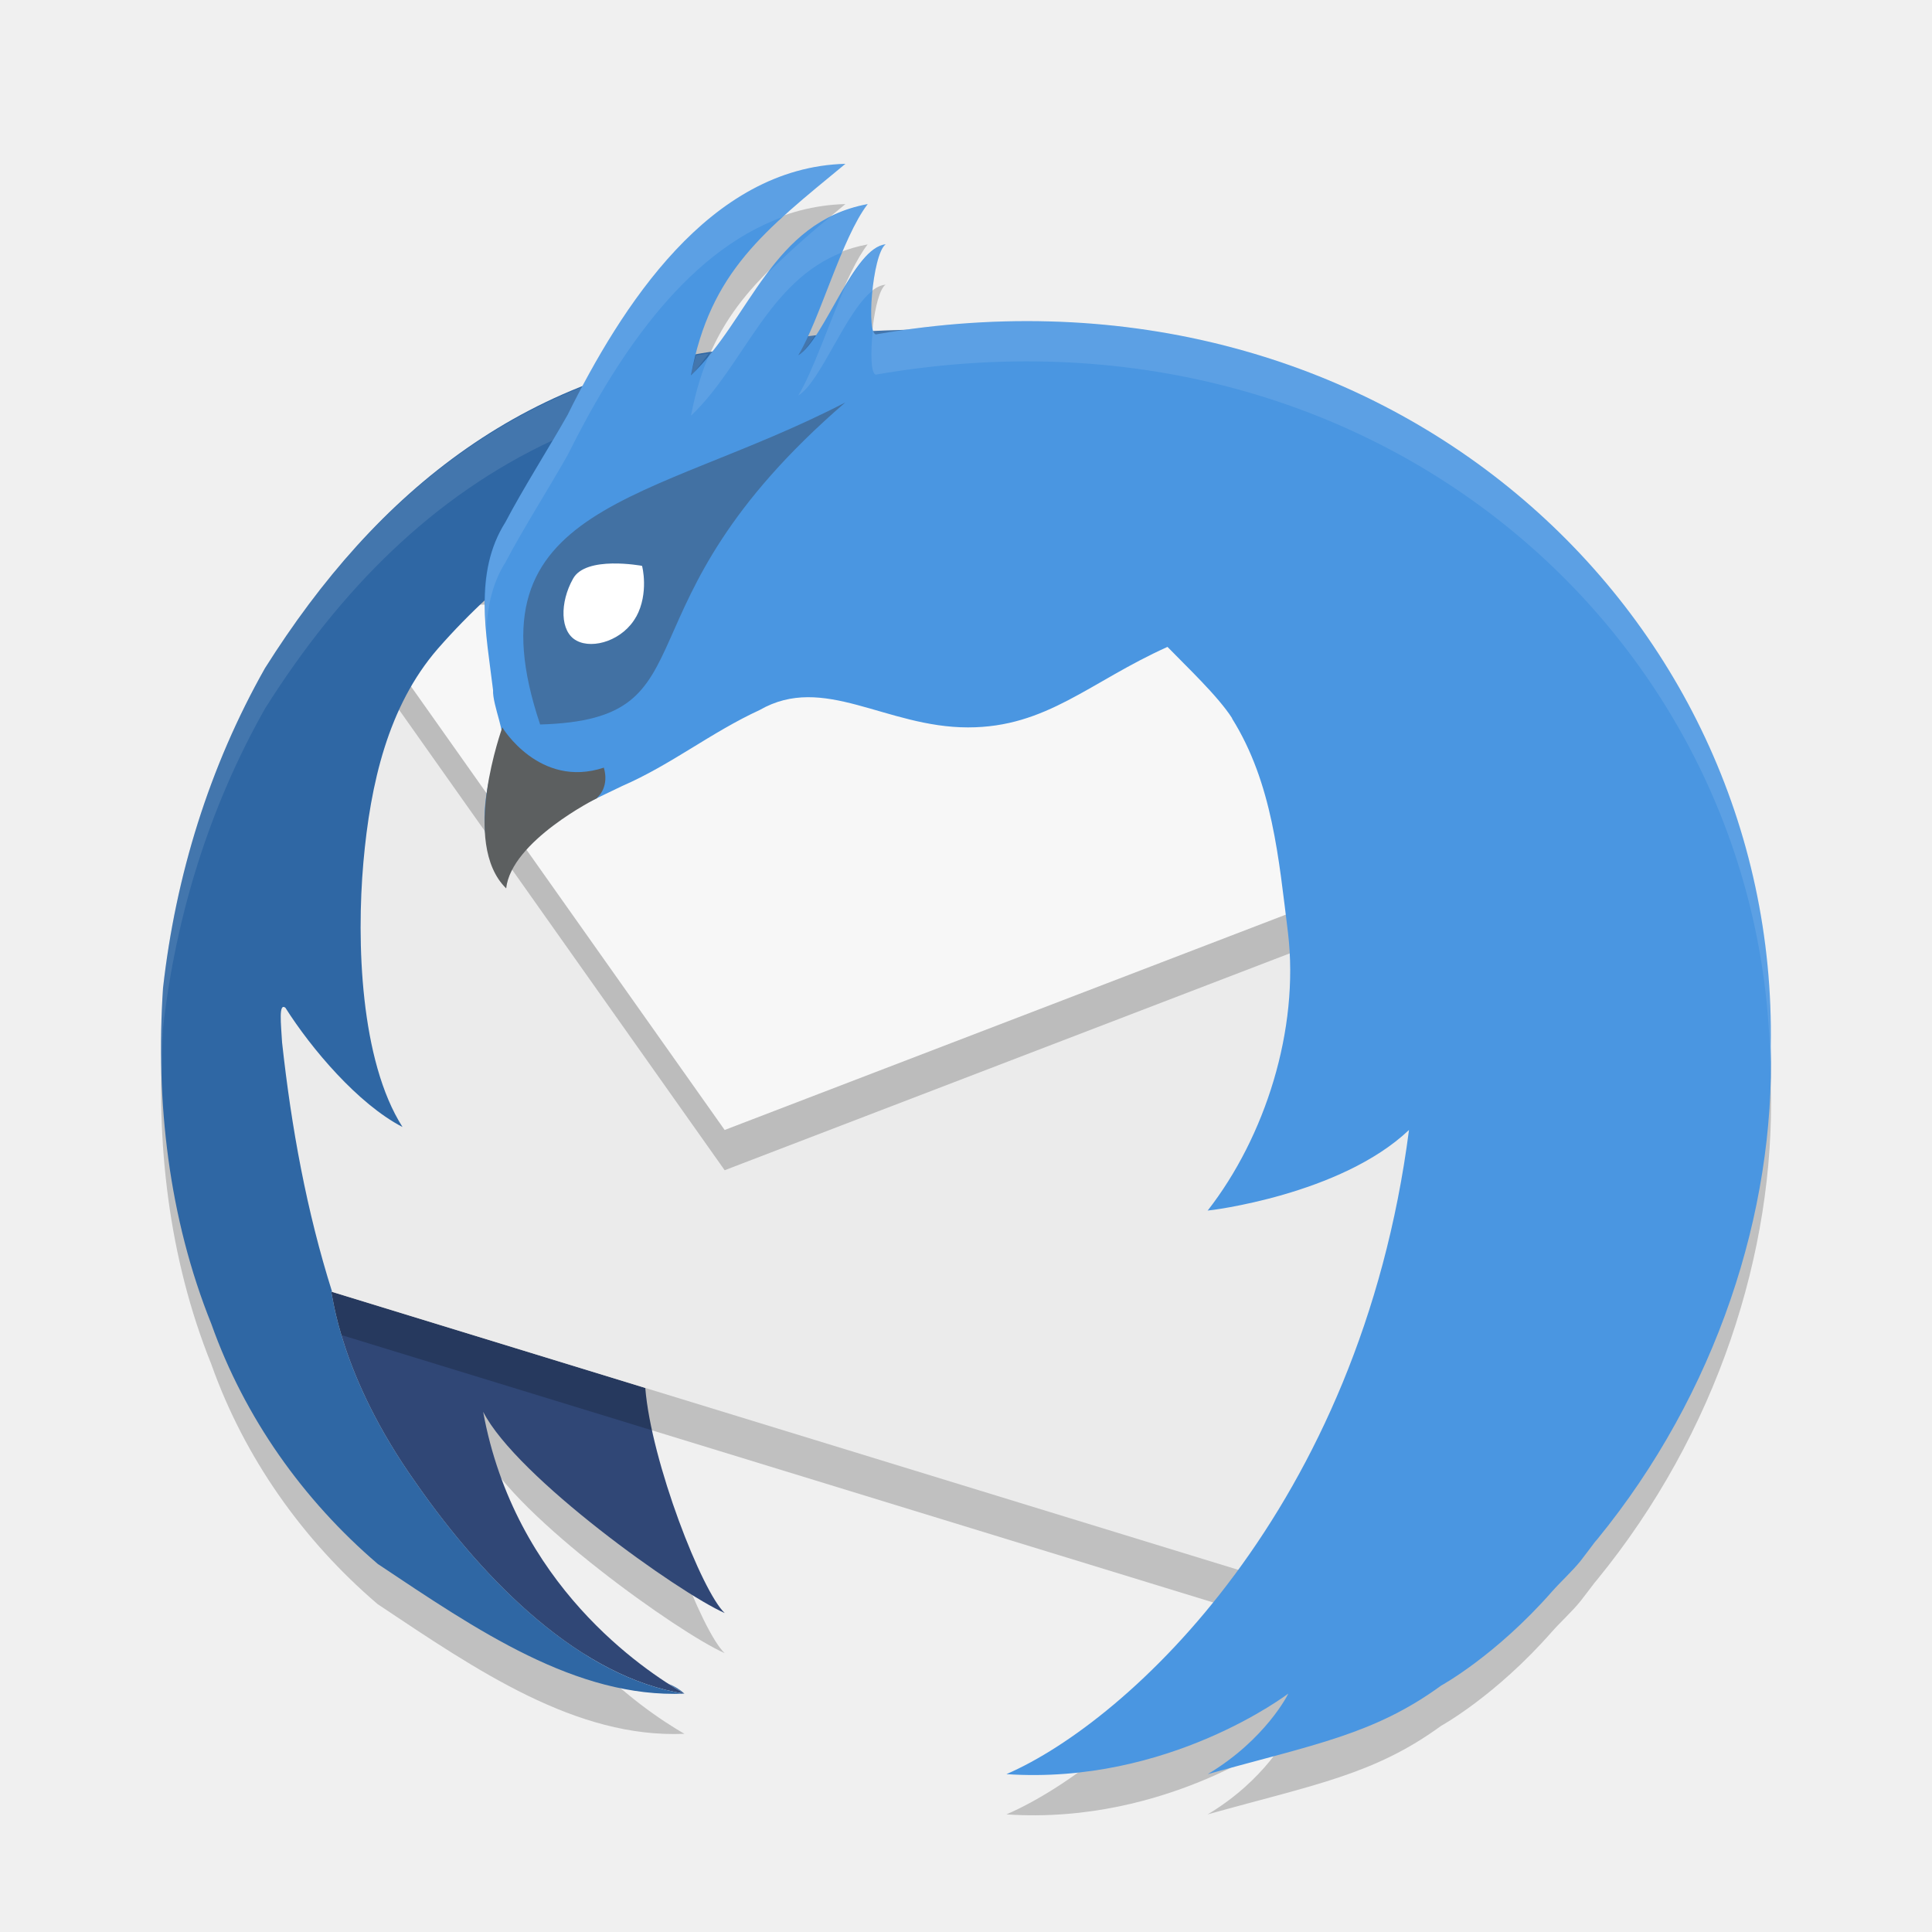
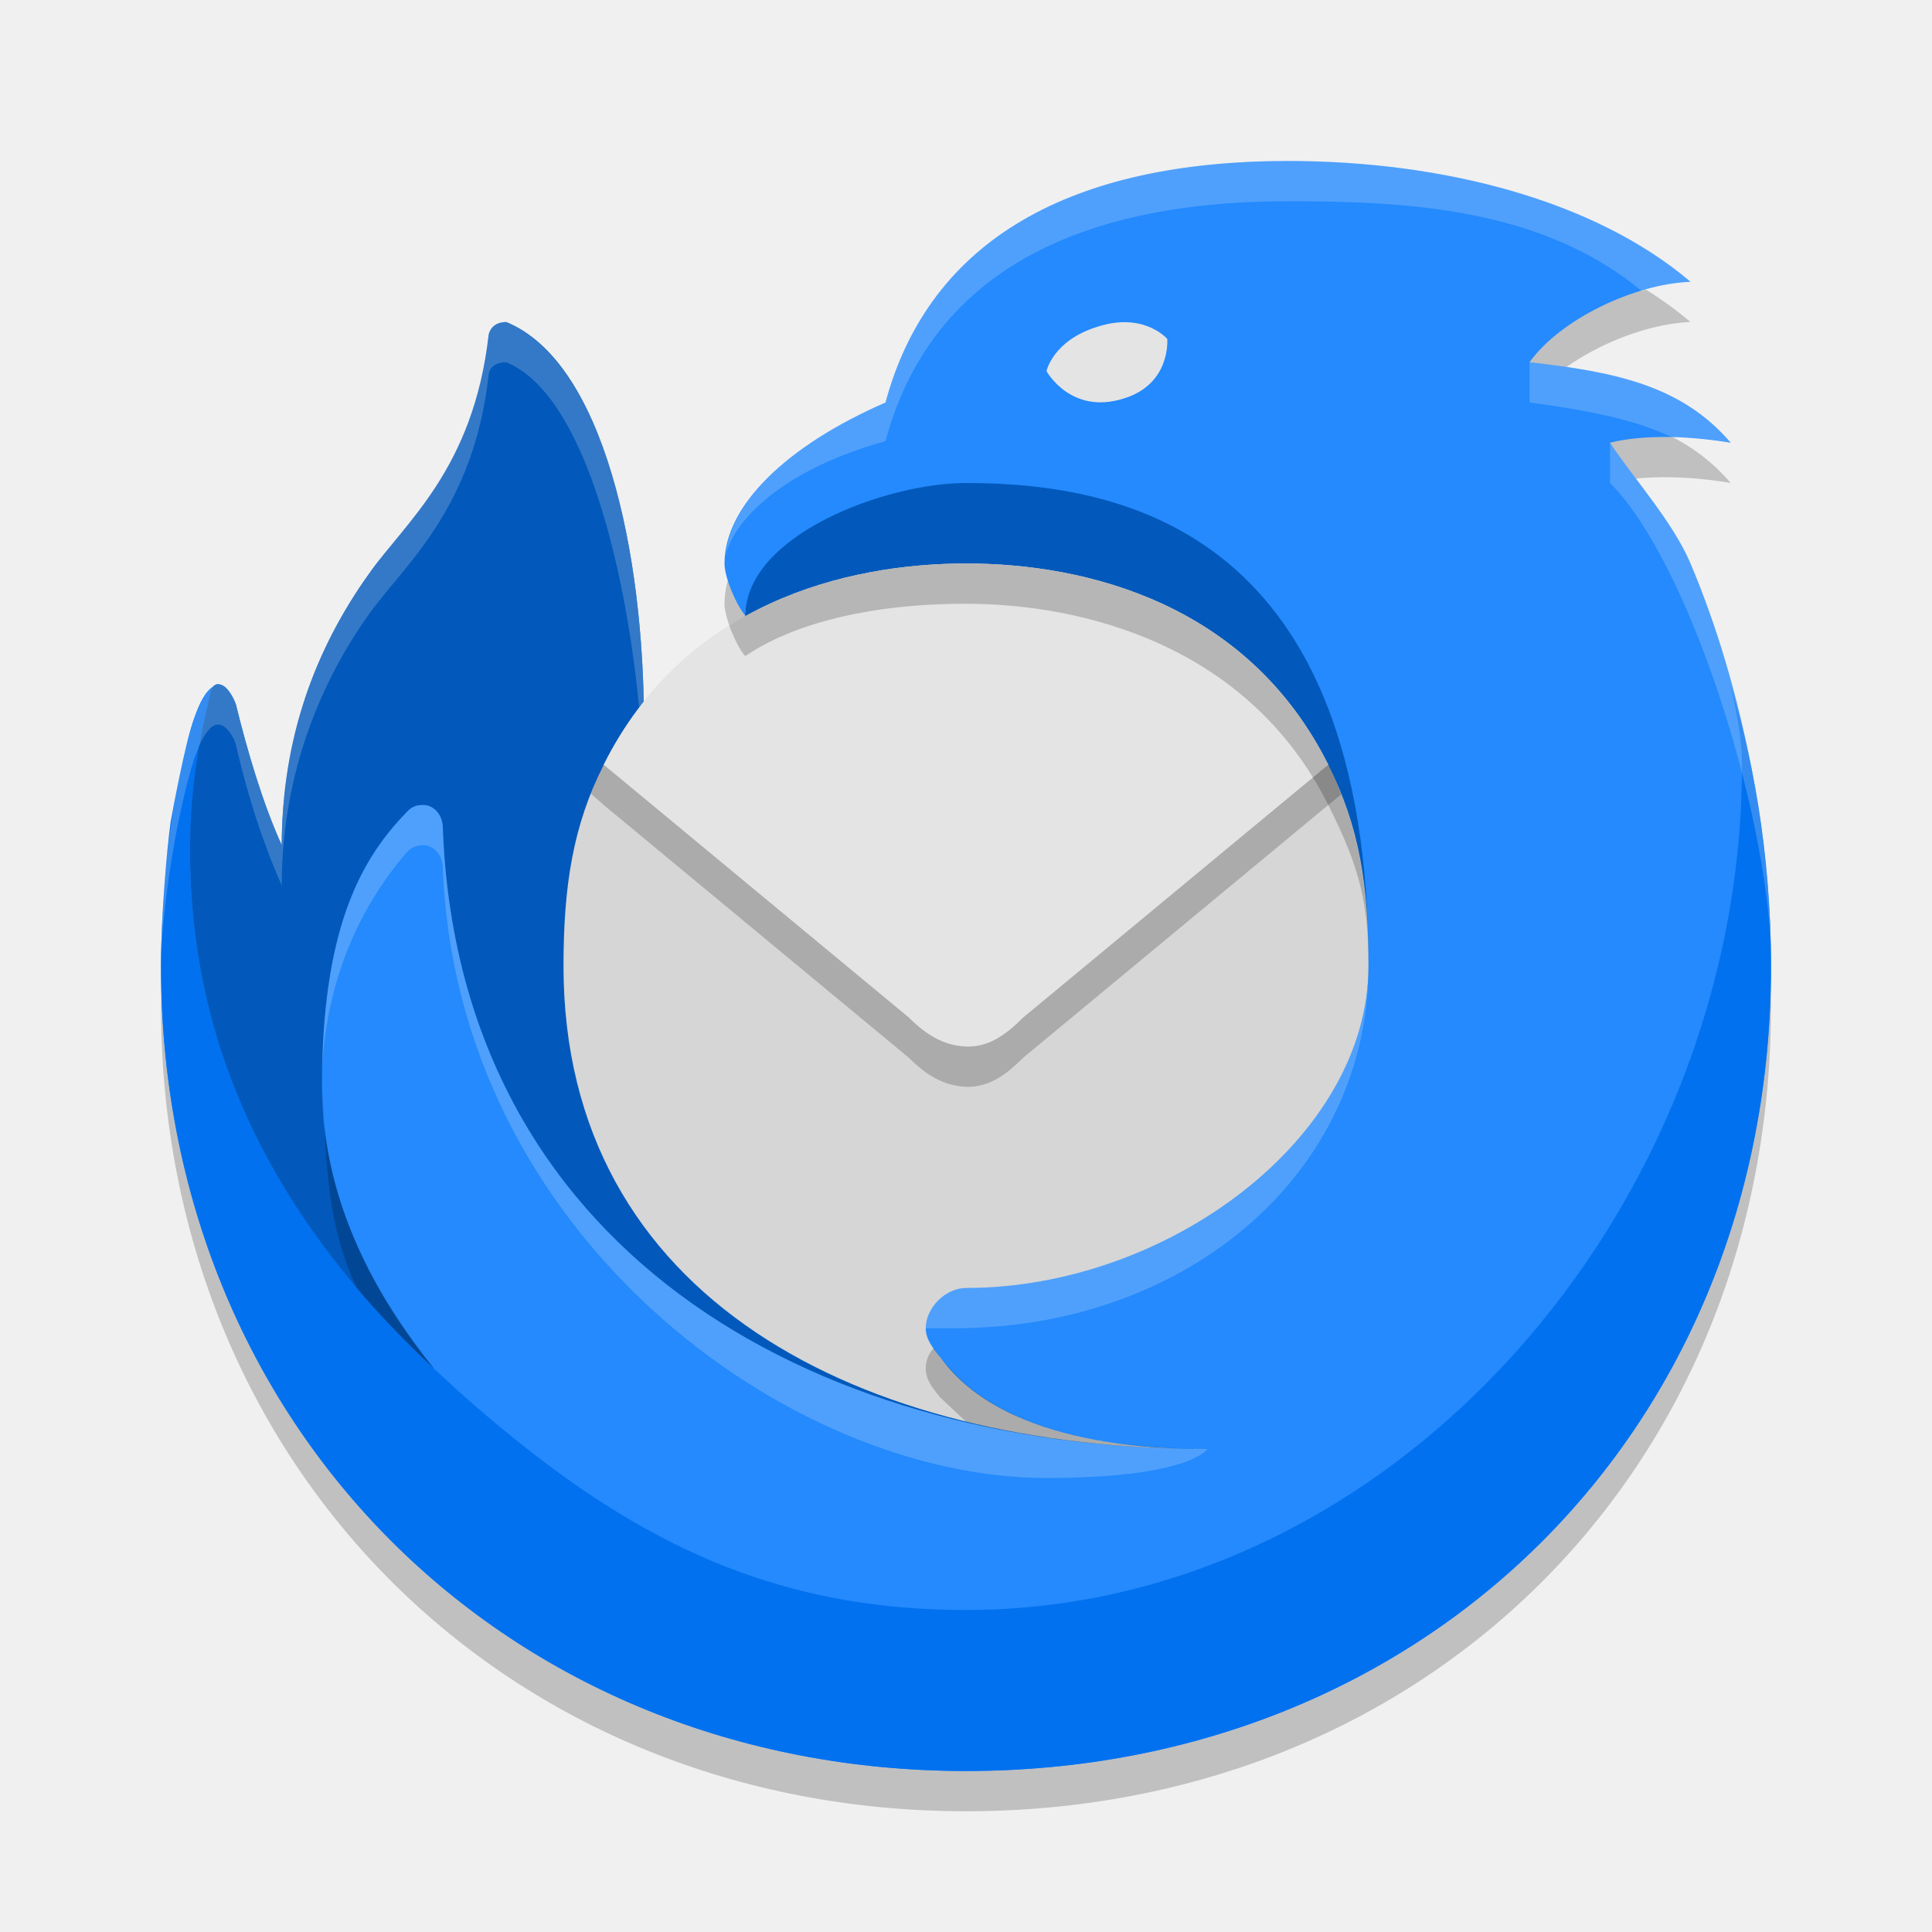
- <svg xmlns="http://www.w3.org/2000/svg" width="24" height="24" x="0" y="0" version="1.1" xml:space="preserve">
-   <path style="opacity:0.2" d="M 10.502,2.535 C 8.95,2.576 7.924,4.028 7.246,5.302 5.569,5.963 4.299,7.204 3.293,8.8 2.601,10.022 2.181,11.382 2.025,12.775 1.933,14.187 2.093,15.626 2.625,16.947 c 0.412,1.161 1.137,2.186 2.066,2.98 1.233,0.823 2.465,1.669 3.811,1.611 -0.5,-0.289 -2.108,-1.351 -2.5,-3.502 0.416,0.815 2.436,2.252 3,2.5 C 8.722,20.275 8.089,18.663 8.016,17.742 L 4.125,16.548 C 3.808,15.546 3.619,14.509 3.504,13.449 3.489,13.212 3.46,12.954 3.545,13.017 3.864,13.523 4.446,14.212 5,14.5 4.474,13.673 4.427,12.197 4.514,11.214 4.6,10.228 4.822,9.271 5.434,8.562 5.62,8.349 5.821,8.15 6.025,7.959 6.021,8.33 6.081,8.709 6.125,9.072 6.116,9.262 6.304,9.661 6.213,9.701 6.029,10.256 5.853,10.974 6.293,11.459 6.432,10.831 7.189,10.527 7.729,10.263 8.339,9.998 8.833,9.598 9.438,9.32 c 0.796,-0.457 1.565,0.215 2.588,0.215 0.978,0 1.509,-0.565 2.477,-1 0.225,0.233 0.629,0.612 0.805,0.889 h -0.002 C 15.809,10.23 15.885,11.167 16,12.088 c 0.143,1.204 -0.286,2.538 -0.998,3.449 0.015,0.002 1.651,-0.192 2.502,-1 -0.607,4.697 -3.485,7.346 -5.002,8.002 2.019,0.136 3.497,-1 3.5,-1 0.003,0 -0.28,0.57 -1,1 1.319,-0.369 2.068,-0.492 2.9,-1.1 -3.12e-4,0 0.675,-0.369 1.381,-1.174 0.094,-0.107 0.255,-0.255 0.352,-0.377 0.06,-0.076 0.117,-0.154 0.176,-0.23 0.01,-0.013 0.021,-0.024 0.031,-0.037 1.485,-1.817 2.21,-4.076 2.156,-6.123 0.095,-5.295 -4.589,-9.689 -10.639,-8.902 -0.062,6.865e-4 -0.264,0.009 -0.512,0.02 -0.069,-0.182 0.009,-0.977 0.154,-1.08 -0.318,0.03 -0.608,0.737 -0.877,1.135 -0.032,0.003 -0.064,0.004 -0.096,0.008 0.232,-0.499 0.474,-1.283 0.75,-1.643 C 9.723,3.232 9.377,4.186 8.807,4.888 8.753,4.897 8.698,4.904 8.645,4.914 8.924,3.807 9.566,3.309 10.502,2.535 Z" />
-   <path style="fill:none" d="m 40.404,-62.312 a 20.426,20.426 0 1 1 40.154,-7.522 20.426,20.426 0 1 1 -40.154,7.522 z" />
-   <path style="fill:#304776" d="m 5.164,18.417 c 0.868,1.249 2.058,2.424 3.338,2.622 -0.5,-0.289 -2.108,-1.35 -2.5,-3.501 0.416,0.815 2.437,2.252 3.001,2.5 C 8.721,19.776 8.09,18.163 8.016,17.242 L 4.113,16.045 c 0.022,0.034 0.102,1.037 1.051,2.372 z" />
-   <path style="opacity:0.2" d="M 18.003,10.036 11.502,7.756 4.535,8.22 2.757,10.44 c 0.316,2.051 0.12,4.272 1.222,6.064 l 11.524,3.535 2.49,-4.368 z" />
-   <path style="fill:#ebebeb" d="M 18.003,9.536 11.502,7.256 4.535,7.72 2.757,9.939 c 0.316,2.051 0.12,4.272 1.222,6.064 l 11.524,3.535 2.49,-4.368 z" />
-   <path style="opacity:0.2" d="M 17.474,11.286 16.51,8.118 4.712,7.999 4.645,8.082 4.535,8.22 9.002,14.537 Z" />
-   <path style="fill:#3f7da7;fill-rule:evenodd" d="M 4.702,7.587 5.875,7.755 6.198,6.184 5.553,6.498 Z" />
-   <path style="fill:#f7f7f7" d="M 17.474,10.786 16.51,7.618 4.712,7.499 4.645,7.582 4.535,7.72 9.002,14.037 Z" />
-   <path style="fill:#2f67a4" d="m 11.477,4.093 c -0.001,2.831e-4 -1.483,0.007 -2.13,0.215 C 6.565,4.553 4.682,6.095 3.292,8.3 2.6,9.523 2.181,10.882 2.025,12.275 c -0.093,1.412 0.069,2.851 0.601,4.173 0.412,1.161 1.138,2.185 2.067,2.98 1.233,0.823 2.464,1.668 3.809,1.611 C 7.222,20.841 6.032,19.666 5.164,18.417 4.215,17.082 4.135,16.079 4.113,16.045 l 0.013,0.004 C 3.809,15.046 3.62,14.009 3.504,12.949 3.49,12.712 3.46,12.455 3.545,12.518 3.865,13.024 4.446,13.713 5,14 4.474,13.173 4.428,11.697 4.514,10.714 4.601,9.728 4.823,8.772 5.435,8.063 7.036,6.23 9.372,5.255 11.477,4.093 Z M 8.501,21.038 c -0.063,-0.057 -0.129,-0.093 -0.196,-0.121 0.074,0.047 0.144,0.091 0.196,0.121 z" />
-   <path style="opacity:0.1;fill:#ffffff" d="M 11.363 4.096 C 11.303 4.096 11.096 4.103 10.848 4.113 C 10.858 4.142 10.872 4.159 10.891 4.152 C 11.05 4.125 11.205 4.116 11.363 4.096 z M 10.125 4.17 C 10.093 4.173 10.061 4.174 10.029 4.178 C 9.992 4.259 9.953 4.352 9.916 4.414 C 9.983 4.373 10.055 4.274 10.125 4.17 z M 8.807 4.389 C 8.753 4.397 8.698 4.405 8.645 4.414 C 8.624 4.496 8.601 4.573 8.584 4.662 C 8.668 4.582 8.732 4.48 8.807 4.389 z M 7.246 4.803 C 5.569 5.464 4.299 6.704 3.293 8.301 C 2.601 9.523 2.181 10.882 2.025 12.275 C 2 12.661 1.997 13.047 2.012 13.434 C 2.013 13.214 2.011 12.995 2.025 12.775 C 2.181 11.382 2.601 10.023 3.293 8.801 C 4.222 7.327 5.378 6.161 6.867 5.469 C 6.931 5.361 6.994 5.253 7.051 5.152 C 7.107 5.04 7.184 4.919 7.246 4.803 z" />
-   <path style="fill:#4a96e1" d="M 10.502,2.035 C 8.808,2.08 7.718,3.814 7.051,5.153 6.81,5.579 6.489,6.084 6.279,6.486 5.877,7.119 6.042,7.88 6.125,8.573 6.116,8.763 6.304,9.161 6.213,9.202 6.029,9.757 5.854,10.473 6.294,10.958 6.433,10.331 7.189,10.028 7.729,9.764 8.339,9.499 8.833,9.098 9.437,8.82 10.233,8.363 11.002,9.036 12.025,9.036 c 0.978,0 1.51,-0.565 2.478,-1 0.225,0.233 0.628,0.611 0.804,0.888 h -0.003 C 15.808,9.73 15.885,10.668 16,11.588 c 0.143,1.204 -0.286,2.537 -0.997,3.449 -8.4e-5,1.4e-5 -0.006,0.001 -0.006,0.001 1.7e-5,0 0.005,-1.3e-5 0.005,0 0.015,0.002 1.65,-0.193 2.501,-1.001 -0.607,4.697 -3.484,7.346 -5.001,8.002 2.019,0.136 3.498,-1 3.501,-1 0.003,0 -0.28,0.57 -1,1 1.319,-0.369 2.066,-0.492 2.899,-1.1 -3.12e-4,0 0.676,-0.368 1.382,-1.173 0.094,-0.107 0.255,-0.256 0.352,-0.378 0.06,-0.076 0.116,-0.154 0.174,-0.23 0.01,-0.013 0.022,-0.024 0.032,-0.037 1.485,-1.817 2.209,-4.076 2.155,-6.123 C 22.094,7.565 17.167,3.066 10.891,4.152 10.755,4.198 10.835,3.154 11.002,3.035 10.601,3.072 10.242,4.215 9.917,4.413 10.184,3.971 10.458,2.952 10.779,2.535 9.586,2.757 9.317,3.968 8.583,4.663 8.825,3.371 9.496,2.866 10.502,2.035 Z" />
-   <path style="fill:#4271a3" d="M 6.707,9 C 8.929,8.936 7.534,7.559 10.5,5 8.084,6.251 5.784,6.249 6.71,9 h -0.003 z" />
-   <path style="fill:#ffffff" d="M 7.903,7.66 C 7.743,7.952 7.37,8.069 7.164,7.959 6.953,7.85 6.954,7.482 7.118,7.19 c 0.158,-0.292 0.854,-0.161 0.857,-0.161 0.003,0 0.088,0.34 -0.071,0.631 z" />
-   <path style="fill:#5c5f60" d="m 7.44,9.886 c 0,0 0.128,-0.124 0.061,-0.35 C 6.702,9.801 6.237,9.035 6.24,9.035 c 0.003,0 -0.528,1.439 0.048,2.001 C 6.351,10.448 7.41,9.917 7.413,9.917" />
-   <path style="opacity:0.1;fill:#ffffff" d="M 10.502,2.035 C 8.808,2.08 7.718,3.814 7.051,5.152 6.81,5.578 6.489,6.084 6.279,6.486 6.022,6.892 6.004,7.35 6.041,7.809 6.061,7.523 6.116,7.243 6.279,6.986 6.489,6.584 6.81,6.08 7.051,5.654 7.611,4.531 8.474,3.14 9.736,2.691 9.966,2.482 10.216,2.271 10.502,2.035 Z m 0.277,0.5 C 10.599,2.569 10.444,2.63 10.301,2.703 10,2.951 9.738,3.188 9.508,3.422 9.278,3.733 9.068,4.062 8.83,4.361 8.725,4.595 8.642,4.856 8.584,5.164 9.247,4.535 9.536,3.493 10.467,3.133 c 0.1,-0.236 0.203,-0.455 0.312,-0.598 z m 0.223,0.5 c -0.178,0.017 -0.344,0.259 -0.506,0.531 C 10.292,4.034 10.1,4.609 9.916,4.914 10.196,4.743 10.502,3.873 10.838,3.611 c 0.026,-0.257 0.085,-0.52 0.164,-0.576 z m 2.172,0.963 c -0.735,-0.03 -1.499,0.019 -2.283,0.154 -0.022,0.007 -0.036,-0.022 -0.047,-0.064 -0.033,0.296 -0.027,0.589 0.047,0.564 6.207,-1.074 11.087,3.317 11.1,8.668 0.001,-0.107 0.011,-0.216 0.008,-0.322 0.085,-4.753 -3.678,-8.792 -8.824,-9 z M 12.502,22.039 c -8.335,1.307 -4.167,0.654 0,0 z" />
+ <svg xmlns="http://www.w3.org/2000/svg" width="24" height="24" version="1.1">
+   <path style="opacity:0.2" d="M 11,5.5 C 11.55,3.46 13.33,2.5 16,2.5 17.93,2.5 19.81,2.99 21,4 20.29,4.03 19.38,4.47 19,5 20.07,5.12 20.89,5.29 21.5,6 21.04,5.92 20.43,5.89 20,6 20.29,6.44 20.78,6.98 21,7.5 21.66,9.06 22,10.92 22,12.5 22,18.27 17.71,22.5 12,22.5 6.29,22.5 2,18.21 2,12.5 2,11.6 2.15,10.32 2.41,9.43 2.47,9.25 2.55,9.08 2.66,9.02 2.68,9 2.7,9 2.71,9 2.83,9 2.91,9.19 2.93,9.25 3.07,9.82 3.26,10.47 3.5,11 3.5,9.82 3.91,8.56 4.59,7.62 5.03,6.99 5.88,6.48 6.07,4.8 6.07,4.8 6.08,4.64 6.29,4.64 7.5,5 8,7.36 8,9.5 8.8,9.62 9.26,8.15 9.26,8.15 9.13,7.99 9,7.66 9,7.5 9,6.79 9.76,6.04 11,5.5 Z" />
+   <path style="fill:#248afd" d="M 11,5 C 11.55,2.96 13.33,2 16,2 17.93,2 19.81,2.49 21,3.5 20.29,3.53 19.38,3.97 19,4.5 20.07,4.62 20.89,4.79 21.5,5.5 21.04,5.42 20.43,5.39 20,5.5 20.29,5.94 20.78,6.48 21,7 21.66,8.56 22,10.42 22,12 22,17.77 17.71,22 12,22 6.29,22 2,17.71 2,12 2,11.1 2.15,9.82 2.41,8.93 2.47,8.75 2.55,8.58 2.66,8.52 2.68,8.5 2.7,8.5 2.71,8.5 2.83,8.5 2.91,8.69 2.93,8.75 3.07,9.32 3.26,9.97 3.5,10.5 3.5,9.32 3.91,8.06 4.59,7.12 5.03,6.49 5.88,5.98 6.07,4.3 6.07,4.3 6.08,4.14 6.29,4.14 7.5,4.5 8,6.86 8,9 8.8,9.12 9.26,7.65 9.26,7.65 9.13,7.49 9,7.16 9,7 9,6.29 9.76,5.54 11,5 Z" />
+   <path style="fill:#0271ef" d="M 21.47,8.43 C 21.51,8.55 21.64,9.09 21.64,9.5 21.64,15 17.32,20 12,20 9.92,20 8.31,19.36 6.64,18.07 4.08,16.08 2.36,13.71 2.36,10.57 2.36,9.86 2.52,8.98 2.61,8.62 2.63,8.52 2.67,8.5 2.71,8.5 2.7,8.5 2.67,8.51 2.66,8.52 2.55,8.59 2.48,8.74 2.41,8.93 2.3,9.22 2.14,10.1 2.12,10.21 2.07,10.58 2,11.39 2,12 2,17.71 6.29,22 12,22 17.71,22 22,17.77 22,12 22,10.57 21.76,9.33 21.47,8.43 Z" />
+   <path style="fill:#0259bb" d="M 2.61,8.62 C 2.46,9.25 2.36,9.86 2.36,10.57 2.36,12.8 3.22,14.97 5.39,17 4.81,16.29 4,15.04 4,13.5 4,11.5 4.5,10.65 5.06,10.08 5.12,10.02 5.17,10 5.26,10 5.38,10 5.49,10.11 5.5,10.26 5.68,15.46 10,18 15,18 11.56,18 8.65,16.03 12.18,15.35 14.03,14.99 17,14.14 17,12 17,6.64 14,6 12,6 11,6 9.26,6.65 9.26,7.65 9.4,8.13 8.38,9.06 8,9 8,6.86 7.5,4.5 6.29,4 6.09,4 6.07,4.16 6.07,4.16 5.88,5.83 5.03,6.49 4.59,7.12 3.91,8.06 3.5,9.19 3.5,10.5 3.26,9.97 3.07,9.32 2.93,8.75 2.91,8.69 2.82,8.5 2.71,8.5 2.65,8.5 2.62,8.56 2.61,8.62 Z" />
+   <path style="fill:#d6d6d6" d="M 12,16 C 14.5,16 17,14.14 17,12 17,11 16.89,10.28 16.5,9.5 15.5,7.5 13.5,7 12,7 10.5,7 8.5,7.5 7.5,9.5 7.12,10.25 7,11 7,12 7,16.14 10.71,18 15,18 14.5,18 12.5,18 11.68,16.86 11.58,16.74 11.5,16.63 11.5,16.5 11.5,16.25 11.74,16 12,16 Z" />
+   <path style="opacity:0.2" d="M 12.71,13.14 C 12.48,13.37 12.27,13.51 12,13.5 11.73,13.49 11.51,13.36 11.29,13.14 L 7.5,10 7.34,9.86 C 7.36,9.8 7.45,9.58 7.5,9.5 H 16.5 C 16.53,9.55 16.63,9.78 16.66,9.87 L 16.5,10 Z" />
+   <path style="fill:#e4e4e4" d="M 12.71,12.64 C 12.48,12.87 12.27,13.01 12,13 11.73,12.99 11.51,12.86 11.29,12.64 L 7.5,9.5 C 8.5,7.5 10.5,7 12,7 13.5,7 15.5,7.5 16.5,9.5 Z" />
+   <path style="opacity:0.2" d="M 5.39,17 C 5.01,16.65 4.62,16.23 4.43,16 4.11,15.3 4.07,14.71 4.03,14 L 4,13.5 C 4.02,15.02 4.71,16.13 5.39,17 Z M 9.06,7.77 C 9.08,7.84 9.19,8.09 9.26,8.15 9.69,7.85 10.57,7.5 12,7.5 13.43,7.5 15.5,8 16.5,10 16.9,10.79 17,11.24 17,12 17,11 16.88,10.27 16.5,9.5 15.5,7.5 13.5,7 12,7 10.5,7 9.52,7.48 9.06,7.77 Z M 14.99,18 C 14.5,18 12.69,18 11.8,17 11.74,16.94 11.67,16.85 11.6,16.75 11.55,16.79 11.5,16.89 11.5,17 11.5,17.15 11.6,17.26 11.68,17.36 L 12,17.66 C 12.53,17.79 13.5,18 15,18 Z" />
+   <path style="fill:#e4e4e4" d="M 13.96,4.95 C 14.55,4.77 14.5,4.21 14.5,4.21 14.5,4.21 14.21,3.87 13.63,4.06 13.08,4.23 13,4.61 13,4.61 13,4.61 13.3,5.16 13.96,4.95 Z" />
+   <path style="opacity:0.2;fill:#f9f9f9" d="M 16 2 C 13.33 2 11.55 2.96 11 5 C 10.14 5.36 9.07 6.08 9.01 6.93 C 9.07 6.54 9.63 5.86 11 5.48 C 11.55 3.44 13.32 2.5 16 2.5 C 17.47 2.5 19.15 2.58 20.4 3.62 C 20.52 3.57 20.82 3.5 21 3.5 C 19.81 2.49 17.93 2 16 2 z M 6.29 4 C 6.08 4 6.07 4.16 6.07 4.16 C 5.88 5.83 5.03 6.49 4.59 7.12 C 3.91 8.06 3.5 9.21 3.5 10.5 C 3.25 9.93 3.07 9.32 2.93 8.75 C 2.91 8.69 2.83 8.5 2.71 8.5 C 2.56 8.5 2.42 8.9 2.41 8.93 C 2.13 9.82 2 11 2 12 C 2 11.5 2.14 10.31 2.41 9.43 C 2.43 9.38 2.55 9 2.71 9 C 2.82 9 2.92 9.19 2.93 9.25 C 3.08 9.89 3.25 10.43 3.5 11 C 3.5 9.73 3.91 8.57 4.59 7.62 C 5.02 7.02 5.88 6.33 6.07 4.66 C 6.07 4.66 6.07 4.5 6.29 4.5 C 7.26 4.9 7.77 7.04 7.94 8.79 C 7.96 8.77 7.98 8.74 8 8.72 C 7.96 6.78 7.49 4.52 6.29 4 z M 19 4.5 L 19 5 C 20.08 5.14 20.48 5.3 20.77 5.43 C 21.02 5.44 21.2 5.44 21.5 5.5 C 20.88 4.79 20.07 4.62 19 4.5 z M 20 5.5 L 20 6 C 20.97 6.97 21.94 10.01 22 11.82 C 21.98 10.27 21.64 8.5 21 7 C 20.78 6.48 20.29 5.94 20 5.5 z M 5.26 10 C 5.17 10 5.12 10.02 5.06 10.08 C 4.52 10.64 4.03 11.45 4 13.31 C 4.04 12.37 4.35 11.4 5.06 10.58 C 5.12 10.52 5.18 10.5 5.26 10.5 C 5.38 10.5 5.49 10.61 5.5 10.76 C 5.66 15.32 9.78 18.36 13 18.36 C 14.78 18.36 15 18 15 18 C 10 18 5.68 15.46 5.5 10.26 C 5.49 10.11 5.38 10 5.26 10 z M 17 12.11 C 16.91 14.21 14.46 16 12 16 C 11.73 16 11.5 16.25 11.5 16.5 L 11.86 16.5 C 14.67 16.5 16.93 14.66 17 12.11 z" />
</svg>
